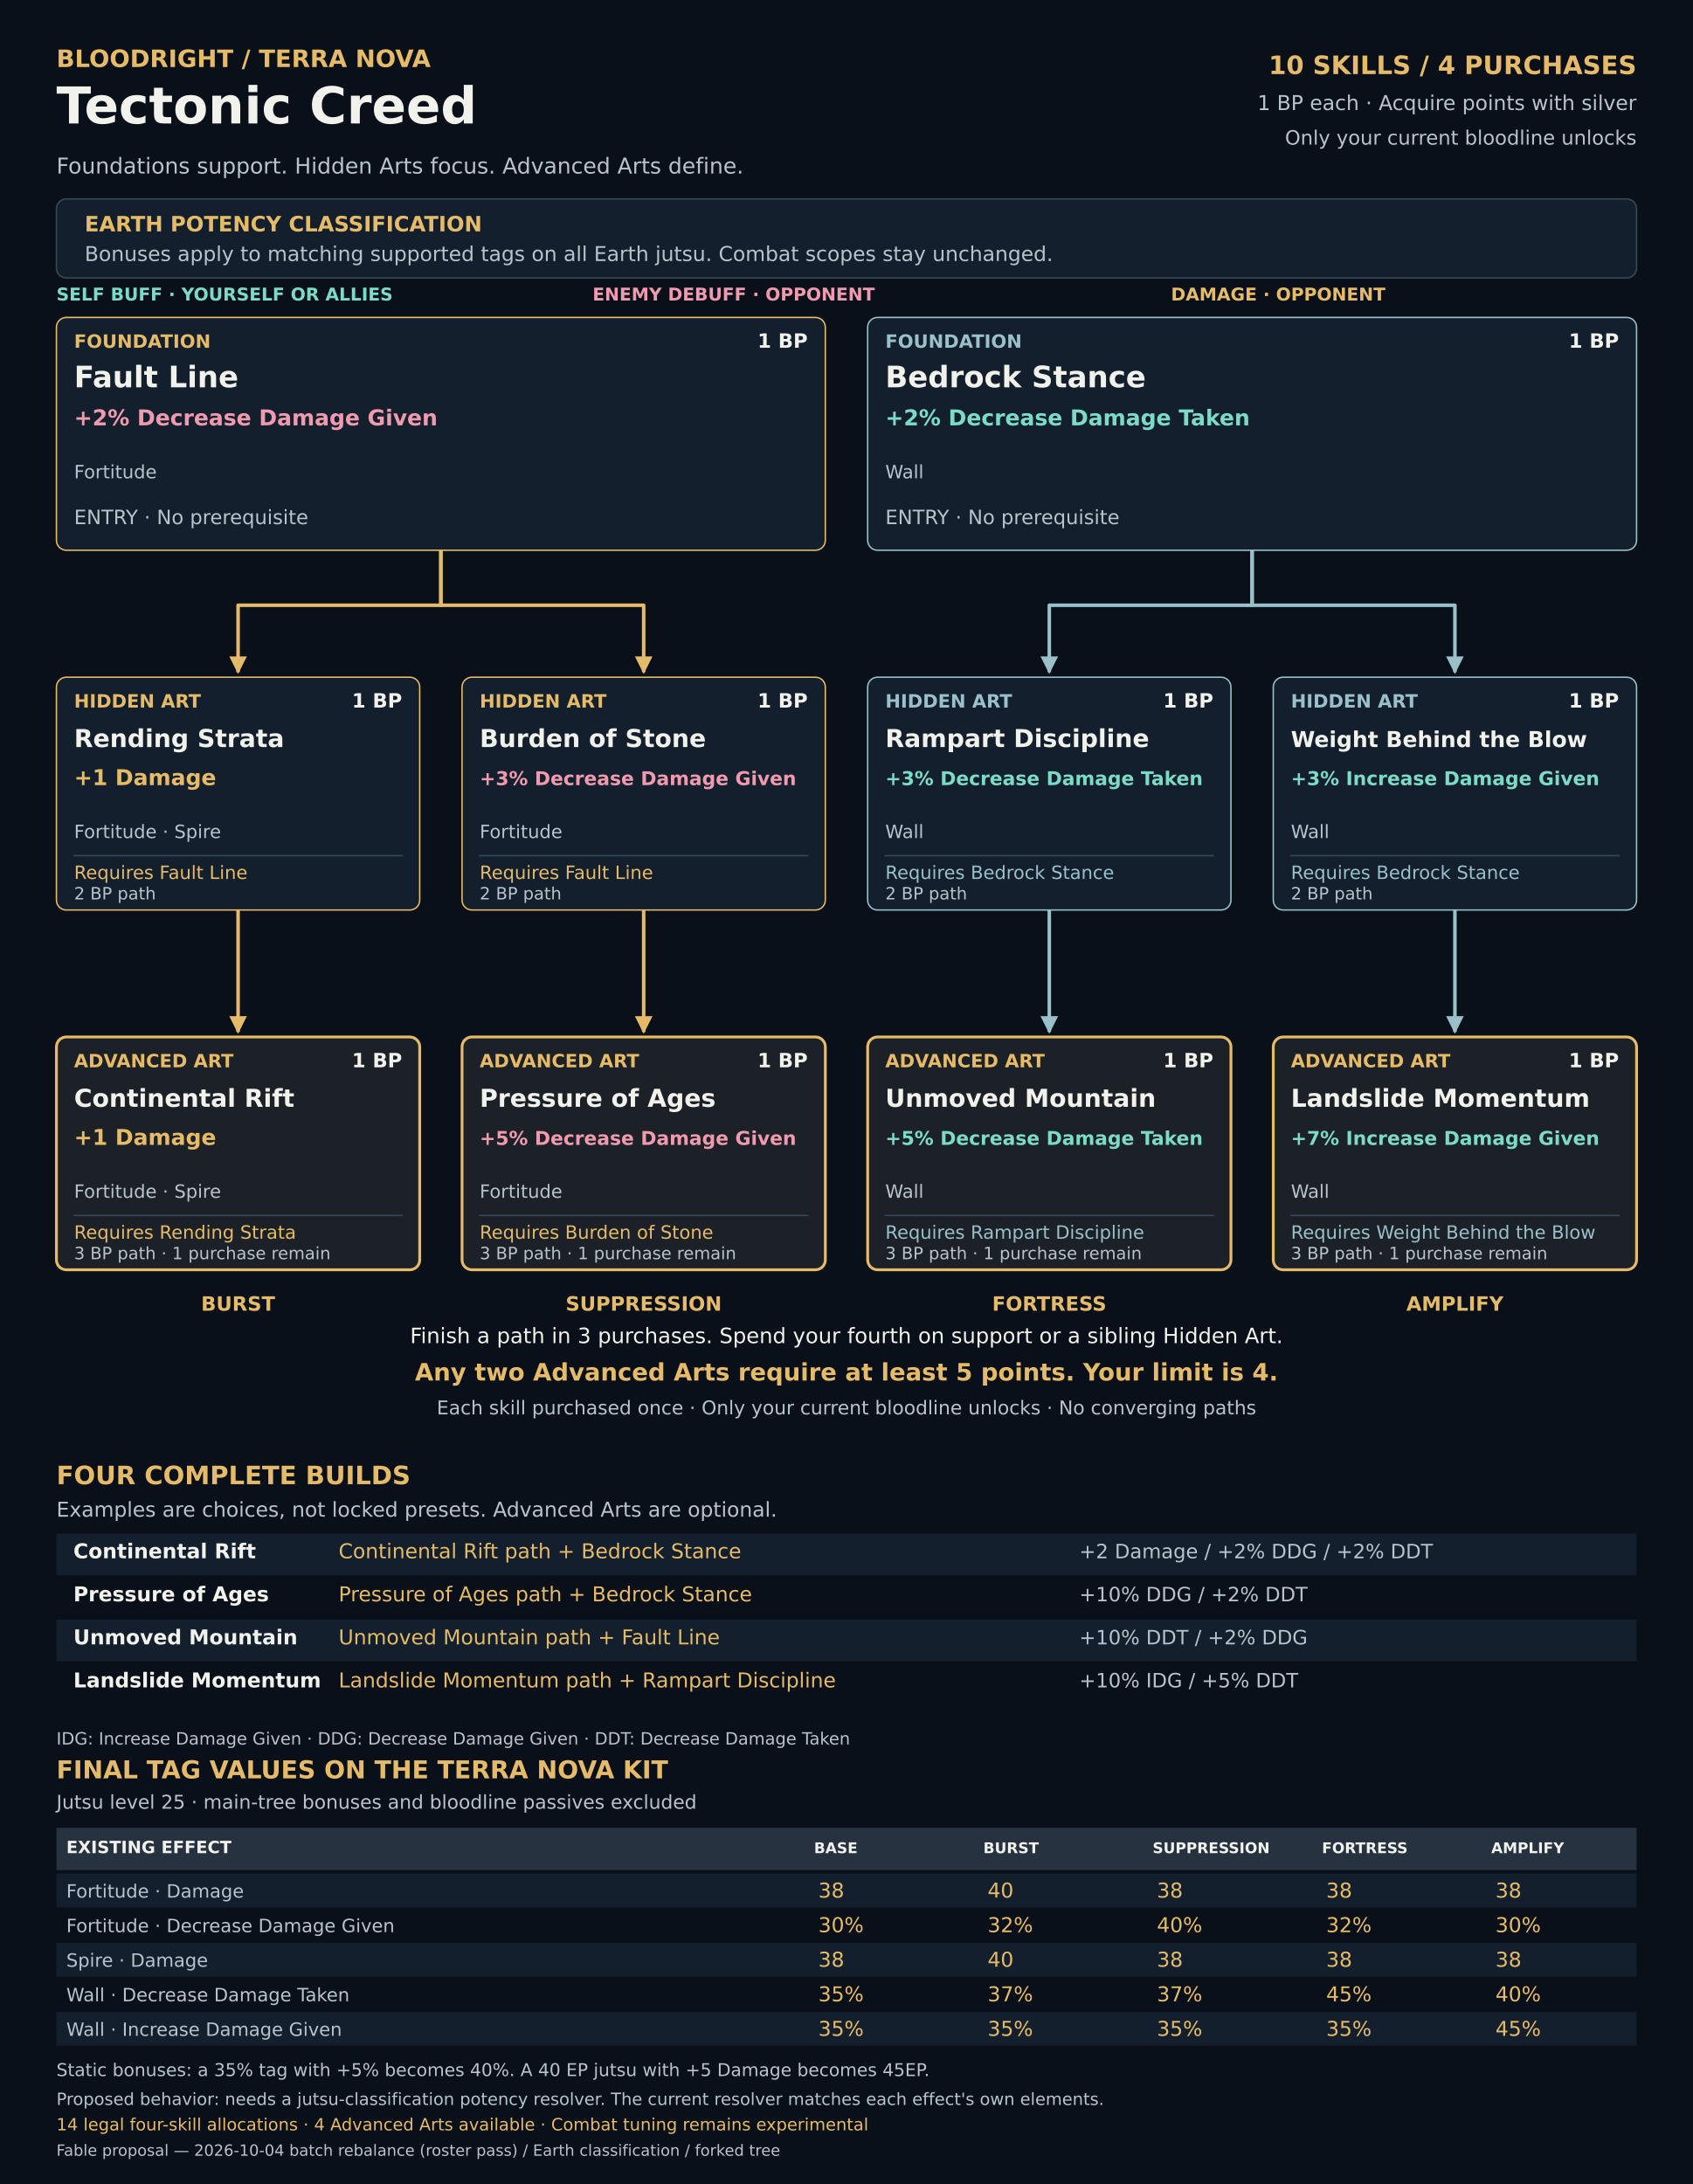
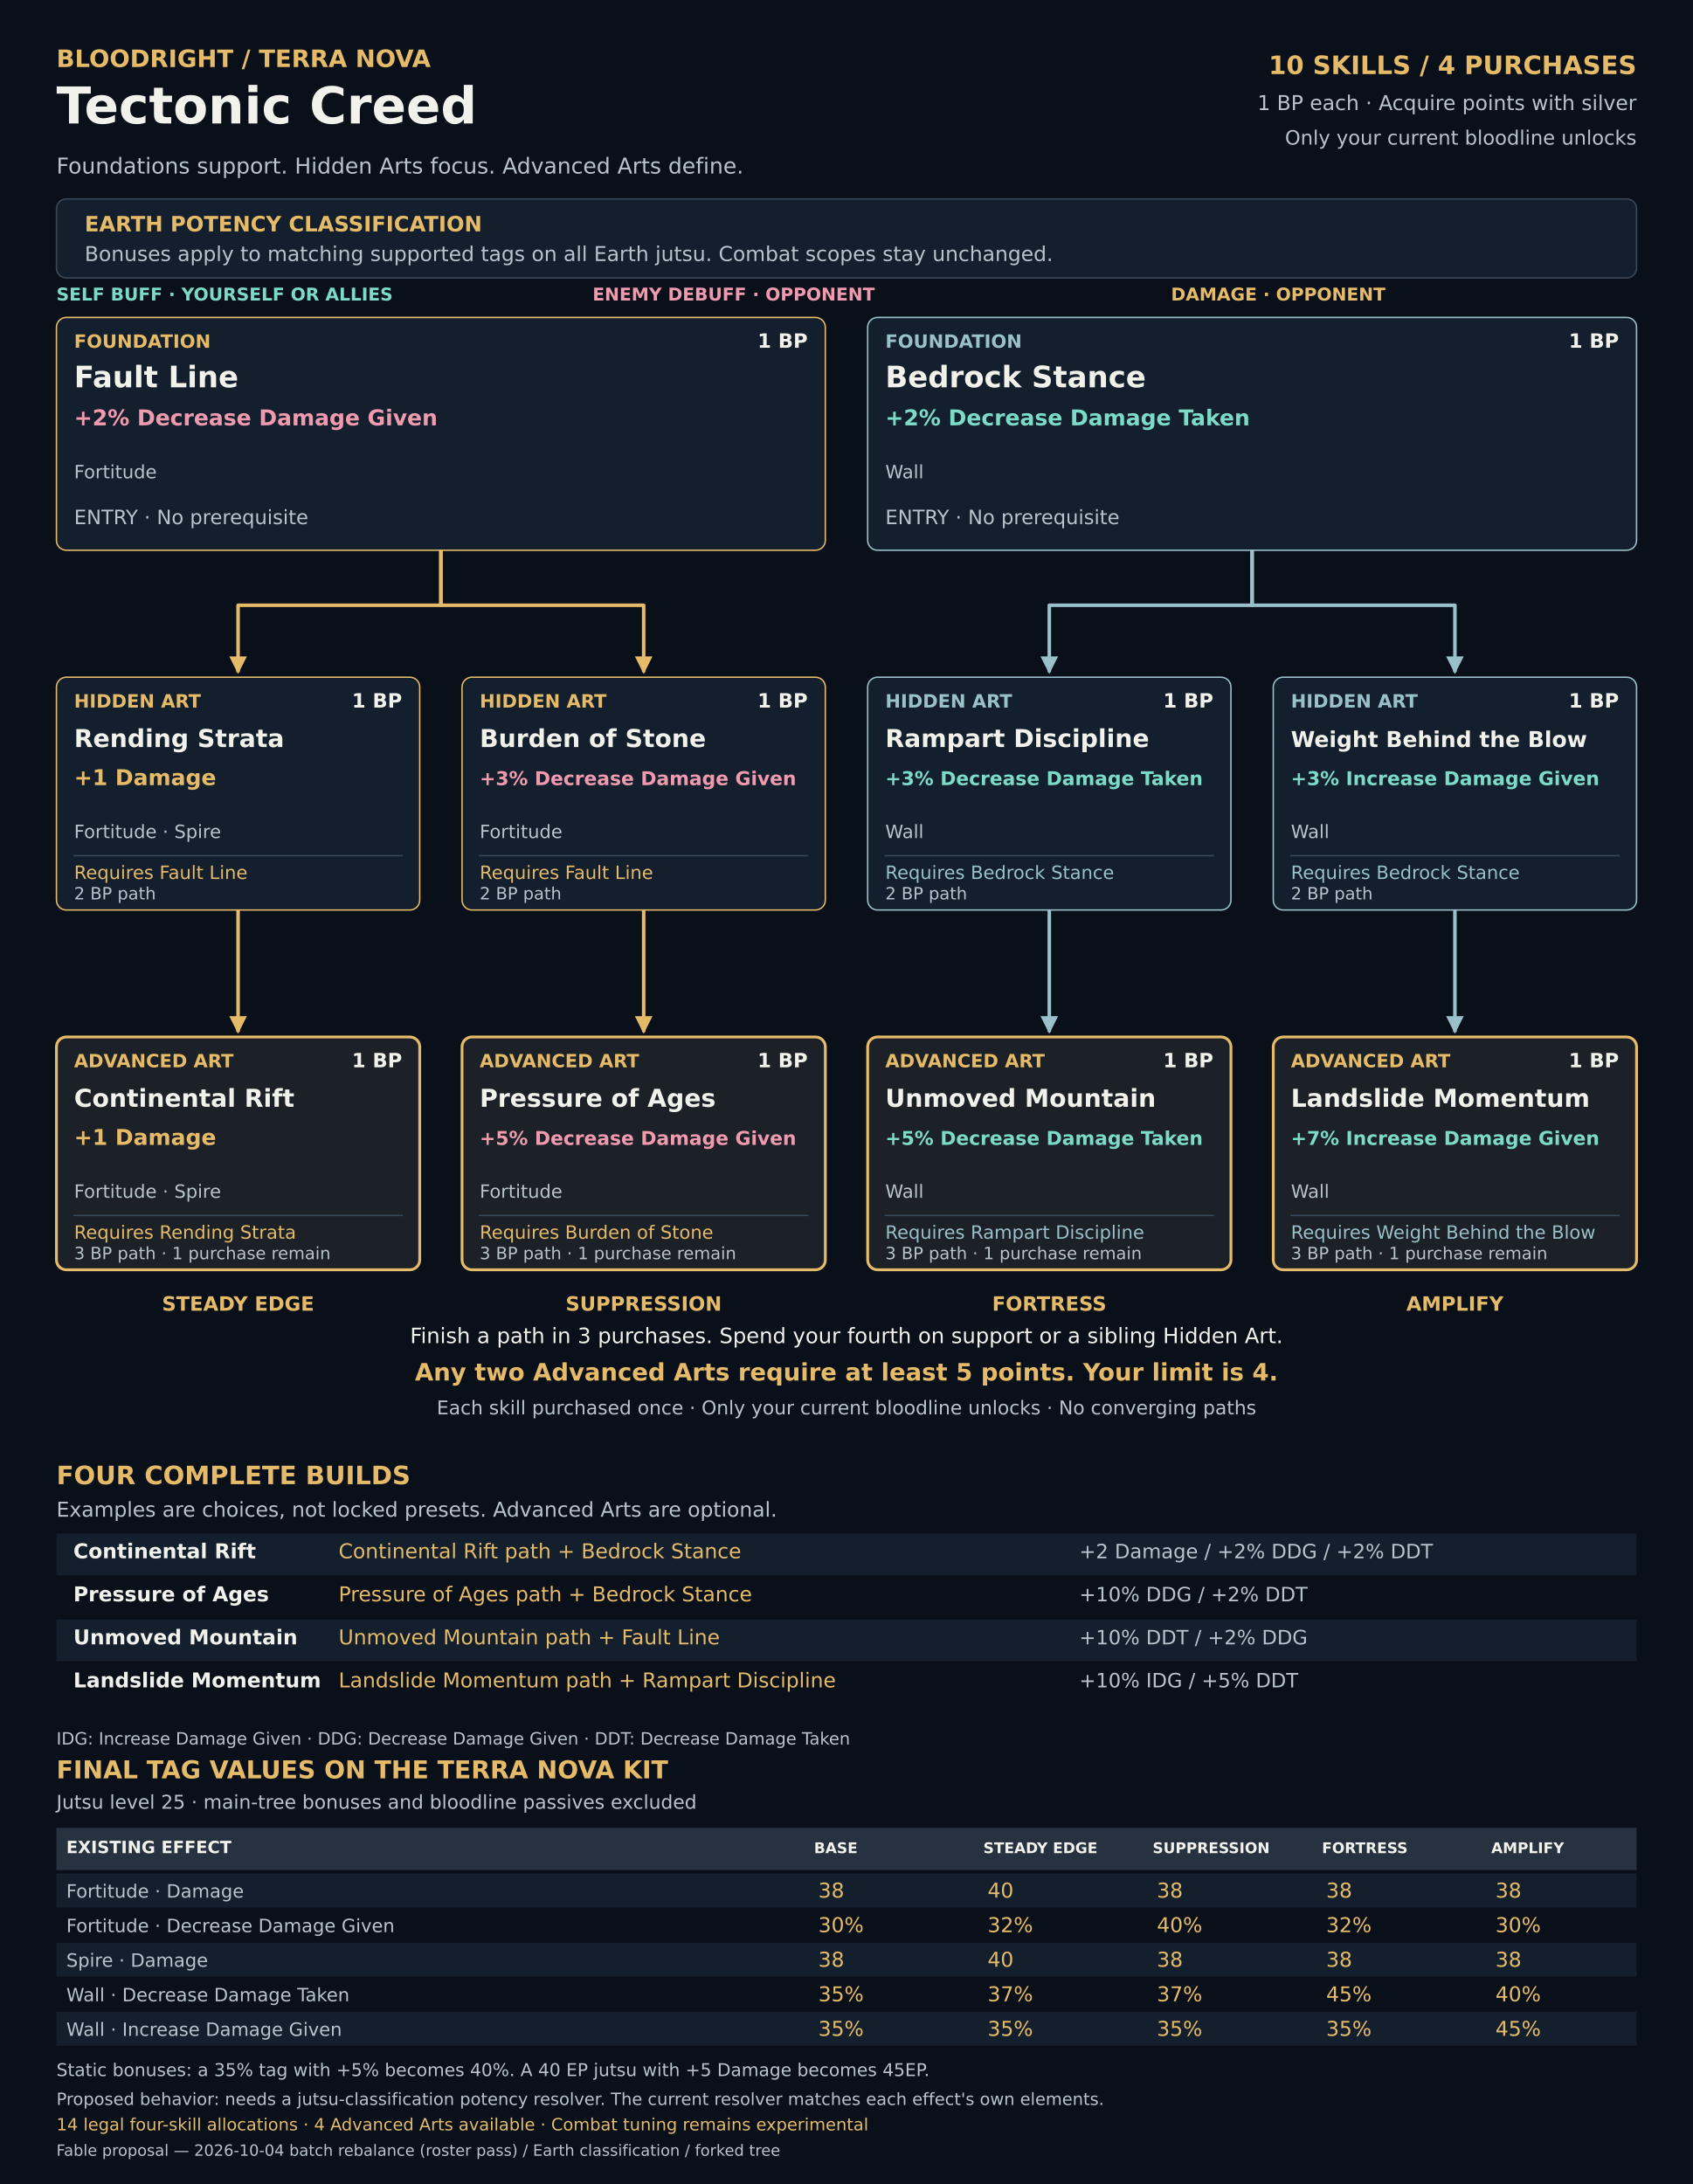
<svg xmlns="http://www.w3.org/2000/svg" width="2400" height="3096" viewBox="0 0 2400 3096" role="img" aria-labelledby="title desc">
  <defs>
    <marker id="arrow-0" viewBox="0 0 10 10" refX="9" refY="5" markerWidth="5" markerHeight="5" orient="auto">
      <path d="M0 0L10 5L0 10Z" fill="#e5bb69" />
    </marker>
    <marker id="arrow-1" viewBox="0 0 10 10" refX="9" refY="5" markerWidth="5" markerHeight="5" orient="auto">
      <path d="M0 0L10 5L0 10Z" fill="#9ac1ca" />
    </marker>
    <marker id="arrow-2" viewBox="0 0 10 10" refX="9" refY="5" markerWidth="5" markerHeight="5" orient="auto">
      <path d="M0 0L10 5L0 10Z" fill="#b8d98d" />
    </marker>
    <marker id="arrow-3" viewBox="0 0 10 10" refX="9" refY="5" markerWidth="5" markerHeight="5" orient="auto">
      <path d="M0 0L10 5L0 10Z" fill="#d9a6e0" />
    </marker>
  </defs>
  <g font-family="DejaVu Sans, sans-serif">
    <rect x="0" y="0" width="2400" height="3096" rx="0" fill="#0a101a" />
    <text x="80" y="95" font-size="34" font-weight="700" fill="#e5bb69" text-anchor="start">BLOODRIGHT / TERRA NOVA</text>
    <text x="80" y="175" font-size="72" font-weight="700" fill="#f2f2ed" text-anchor="start">Tectonic Creed</text>
    <text x="80" y="246" font-size="31" font-weight="400" fill="#b8c4cc" text-anchor="start">Foundations support. Hidden Arts focus. Advanced Arts define.</text>
    <text x="2320" y="105" font-size="36" font-weight="700" fill="#e5bb69" text-anchor="end">10 SKILLS  /  4 PURCHASES</text>
    <text x="2320" y="156" font-size="29" font-weight="400" fill="#b8c4cc" text-anchor="end">1 BP each · Acquire points with silver</text>
    <text x="2320" y="205" font-size="28" font-weight="400" fill="#b8c4cc" text-anchor="end">Only your current bloodline unlocks</text>
    <rect x="80" y="282" width="2240" height="112" rx="14" fill="#131f2c" stroke="#394858" stroke-width="2" />
    <text x="120" y="328" font-size="30" font-weight="700" fill="#e5bb69" text-anchor="start">EARTH POTENCY CLASSIFICATION</text>
    <text x="120" y="370" font-size="29" font-weight="400" fill="#b8c4cc" text-anchor="start">Bonuses apply to matching supported tags on all Earth jutsu. Combat scopes stay unchanged.</text>
    <text x="80" y="426" font-size="25" font-weight="700" fill="#7cdbc7" text-anchor="start">SELF BUFF · YOURSELF OR ALLIES</text>
    <text x="840" y="426" font-size="25" font-weight="700" fill="#f09aaf" text-anchor="start">ENEMY DEBUFF · OPPONENT</text>
    <text x="1660" y="426" font-size="25" font-weight="700" fill="#e5bb69" text-anchor="start">DAMAGE · OPPONENT</text>
    <path id="edge-02-03" data-from="02" data-to="03" d="M337.5 1290 V1463" fill="none" stroke="#e5bb69" stroke-width="5" stroke-linejoin="round" marker-end="url(#arrow-0)" />
    <path id="edge-04-05" data-from="04" data-to="05" d="M912.5 1290 V1463" fill="none" stroke="#e5bb69" stroke-width="5" stroke-linejoin="round" marker-end="url(#arrow-0)" />
    <path id="edge-01-02" data-from="01" data-to="02" d="M625 780 V858 H337.5 V953" fill="none" stroke="#e5bb69" stroke-width="5" stroke-linejoin="round" marker-end="url(#arrow-0)" />
    <path id="edge-01-04" data-from="01" data-to="04" d="M625 780 V858 H912.5 V953" fill="none" stroke="#e5bb69" stroke-width="5" stroke-linejoin="round" marker-end="url(#arrow-0)" />
    <path id="edge-07-08" data-from="07" data-to="08" d="M1487.5 1290 V1463" fill="none" stroke="#9ac1ca" stroke-width="5" stroke-linejoin="round" marker-end="url(#arrow-1)" />
    <path id="edge-09-10" data-from="09" data-to="10" d="M2062.5 1290 V1463" fill="none" stroke="#9ac1ca" stroke-width="5" stroke-linejoin="round" marker-end="url(#arrow-1)" />
    <path id="edge-06-07" data-from="06" data-to="07" d="M1775 780 V858 H1487.5 V953" fill="none" stroke="#9ac1ca" stroke-width="5" stroke-linejoin="round" marker-end="url(#arrow-1)" />
    <path id="edge-06-09" data-from="06" data-to="09" d="M1775 780 V858 H2062.5 V953" fill="none" stroke="#9ac1ca" stroke-width="5" stroke-linejoin="round" marker-end="url(#arrow-1)" />
    <g id="node-01" data-cost="1" data-prerequisites="" data-potency-classification="Earth">
      <rect x="80" y="450" width="1090" height="330" rx="14" fill="#131f2c" stroke="#e5bb69" stroke-width="2" />
      <text x="105.0" y="493" font-size="26" font-weight="700" fill="#e5bb69" text-anchor="start">FOUNDATION</text>
      <text x="1145.0" y="493" font-size="28" font-weight="700" fill="#f2f2ed" text-anchor="end">1 BP</text>
      <text x="105.0" y="549" font-size="42" font-weight="700" fill="#f2f2ed" text-anchor="start">Fault Line</text>
      <text x="105.0" y="603" font-size="31" font-weight="700" fill="#f09aaf" text-anchor="start">+2% Decrease Damage Given</text>
      <text x="105.0" y="678" font-size="26" font-weight="400" fill="#b8c4cc" text-anchor="start">Fortitude</text>
      <text x="105.0" y="743" font-size="28" font-weight="400" fill="#b8c4cc" text-anchor="start">ENTRY · No prerequisite</text>
    </g>
    <g id="node-06" data-cost="1" data-prerequisites="" data-potency-classification="Earth">
      <rect x="1230" y="450" width="1090" height="330" rx="14" fill="#131f2c" stroke="#9ac1ca" stroke-width="2" />
      <text x="1255.0" y="493" font-size="26" font-weight="700" fill="#9ac1ca" text-anchor="start">FOUNDATION</text>
      <text x="2295.0" y="493" font-size="28" font-weight="700" fill="#f2f2ed" text-anchor="end">1 BP</text>
      <text x="1255.0" y="549" font-size="42" font-weight="700" fill="#f2f2ed" text-anchor="start">Bedrock Stance</text>
      <text x="1255.0" y="603" font-size="31" font-weight="700" fill="#7cdbc7" text-anchor="start">+2% Decrease Damage Taken</text>
      <text x="1255.0" y="678" font-size="26" font-weight="400" fill="#b8c4cc" text-anchor="start">Wall</text>
      <text x="1255.0" y="743" font-size="28" font-weight="400" fill="#b8c4cc" text-anchor="start">ENTRY · No prerequisite</text>
    </g>
    <g id="node-02" data-cost="1" data-prerequisites="01" data-potency-classification="Earth">
      <rect x="80" y="960" width="515" height="330" rx="14" fill="#131f2c" stroke="#e5bb69" stroke-width="2" />
      <text x="105.0" y="1003" font-size="26" font-weight="700" fill="#e5bb69" text-anchor="start">HIDDEN ART</text>
      <text x="570.0" y="1003" font-size="28" font-weight="700" fill="#f2f2ed" text-anchor="end">1 BP</text>
      <text x="105.0" y="1059" font-size="35" font-weight="700" fill="#f2f2ed" text-anchor="start">Rending Strata</text>
      <text x="105.0" y="1113" font-size="31" font-weight="700" fill="#e5bb69" text-anchor="start">+1 Damage</text>
      <text x="105.0" y="1188" font-size="26" font-weight="400" fill="#b8c4cc" text-anchor="start">Fortitude · Spire</text>
      <path d="M104 1213 L571 1213" fill="none" stroke="#394858" stroke-width="2" />
      <text x="105.0" y="1246" font-size="26" font-weight="400" fill="#e5bb69" text-anchor="start">Requires Fault Line</text>
      <text x="105.0" y="1275" font-size="24" font-weight="400" fill="#b8c4cc" text-anchor="start">2 BP path</text>
    </g>
    <g id="node-04" data-cost="1" data-prerequisites="01" data-potency-classification="Earth">
      <rect x="655" y="960" width="515" height="330" rx="14" fill="#131f2c" stroke="#e5bb69" stroke-width="2" />
      <text x="680.0" y="1003" font-size="26" font-weight="700" fill="#e5bb69" text-anchor="start">HIDDEN ART</text>
      <text x="1145.0" y="1003" font-size="28" font-weight="700" fill="#f2f2ed" text-anchor="end">1 BP</text>
      <text x="680.0" y="1059" font-size="35" font-weight="700" fill="#f2f2ed" text-anchor="start">Burden of Stone</text>
      <text x="680.0" y="1113" font-size="27" font-weight="700" fill="#f09aaf" text-anchor="start">+3% Decrease Damage Given</text>
      <text x="680.0" y="1188" font-size="26" font-weight="400" fill="#b8c4cc" text-anchor="start">Fortitude</text>
      <path d="M679 1213 L1146 1213" fill="none" stroke="#394858" stroke-width="2" />
      <text x="680.0" y="1246" font-size="26" font-weight="400" fill="#e5bb69" text-anchor="start">Requires Fault Line</text>
      <text x="680.0" y="1275" font-size="24" font-weight="400" fill="#b8c4cc" text-anchor="start">2 BP path</text>
    </g>
    <g id="node-07" data-cost="1" data-prerequisites="06" data-potency-classification="Earth">
      <rect x="1230" y="960" width="515" height="330" rx="14" fill="#131f2c" stroke="#9ac1ca" stroke-width="2" />
      <text x="1255.0" y="1003" font-size="26" font-weight="700" fill="#9ac1ca" text-anchor="start">HIDDEN ART</text>
      <text x="1720.0" y="1003" font-size="28" font-weight="700" fill="#f2f2ed" text-anchor="end">1 BP</text>
      <text x="1255.0" y="1059" font-size="35" font-weight="700" fill="#f2f2ed" text-anchor="start">Rampart Discipline</text>
      <text x="1255.0" y="1113" font-size="27" font-weight="700" fill="#7cdbc7" text-anchor="start">+3% Decrease Damage Taken</text>
      <text x="1255.0" y="1188" font-size="26" font-weight="400" fill="#b8c4cc" text-anchor="start">Wall</text>
      <path d="M1254 1213 L1721 1213" fill="none" stroke="#394858" stroke-width="2" />
      <text x="1255.0" y="1246" font-size="26" font-weight="400" fill="#9ac1ca" text-anchor="start">Requires Bedrock Stance</text>
      <text x="1255.0" y="1275" font-size="24" font-weight="400" fill="#b8c4cc" text-anchor="start">2 BP path</text>
    </g>
    <g id="node-09" data-cost="1" data-prerequisites="06" data-potency-classification="Earth">
      <rect x="1805" y="960" width="515" height="330" rx="14" fill="#131f2c" stroke="#9ac1ca" stroke-width="2" />
      <text x="1830.0" y="1003" font-size="26" font-weight="700" fill="#9ac1ca" text-anchor="start">HIDDEN ART</text>
      <text x="2295.0" y="1003" font-size="28" font-weight="700" fill="#f2f2ed" text-anchor="end">1 BP</text>
      <text x="1830.0" y="1059" font-size="31" font-weight="700" fill="#f2f2ed" text-anchor="start">Weight Behind the Blow</text>
      <text x="1830.0" y="1113" font-size="27" font-weight="700" fill="#7cdbc7" text-anchor="start">+3% Increase Damage Given</text>
      <text x="1830.0" y="1188" font-size="26" font-weight="400" fill="#b8c4cc" text-anchor="start">Wall</text>
      <path d="M1829 1213 L2296 1213" fill="none" stroke="#394858" stroke-width="2" />
      <text x="1830.0" y="1246" font-size="26" font-weight="400" fill="#9ac1ca" text-anchor="start">Requires Bedrock Stance</text>
      <text x="1830.0" y="1275" font-size="24" font-weight="400" fill="#b8c4cc" text-anchor="start">2 BP path</text>
    </g>
    <g id="node-03" data-cost="1" data-prerequisites="02" data-potency-classification="Earth">
      <rect x="80" y="1470" width="515" height="330" rx="14" fill="#1c2027" stroke="#e5bb69" stroke-width="4" />
      <text x="105.0" y="1513" font-size="26" font-weight="700" fill="#e5bb69" text-anchor="start">ADVANCED ART</text>
      <text x="570.0" y="1513" font-size="28" font-weight="700" fill="#f2f2ed" text-anchor="end">1 BP</text>
      <text x="105.0" y="1569" font-size="35" font-weight="700" fill="#f2f2ed" text-anchor="start">Continental Rift</text>
      <text x="105.0" y="1623" font-size="31" font-weight="700" fill="#e5bb69" text-anchor="start">+1 Damage</text>
      <text x="105.0" y="1698" font-size="26" font-weight="400" fill="#b8c4cc" text-anchor="start">Fortitude · Spire</text>
      <path d="M104 1723 L571 1723" fill="none" stroke="#394858" stroke-width="2" />
      <text x="105.0" y="1756" font-size="26" font-weight="400" fill="#e5bb69" text-anchor="start">Requires Rending Strata</text>
      <text x="105.0" y="1785" font-size="24" font-weight="400" fill="#b8c4cc" text-anchor="start">3 BP path · 1 purchase remain</text>
    </g>
    <g id="node-05" data-cost="1" data-prerequisites="04" data-potency-classification="Earth">
      <rect x="655" y="1470" width="515" height="330" rx="14" fill="#1c2027" stroke="#e5bb69" stroke-width="4" />
      <text x="680.0" y="1513" font-size="26" font-weight="700" fill="#e5bb69" text-anchor="start">ADVANCED ART</text>
      <text x="1145.0" y="1513" font-size="28" font-weight="700" fill="#f2f2ed" text-anchor="end">1 BP</text>
      <text x="680.0" y="1569" font-size="35" font-weight="700" fill="#f2f2ed" text-anchor="start">Pressure of Ages</text>
      <text x="680.0" y="1623" font-size="27" font-weight="700" fill="#f09aaf" text-anchor="start">+5% Decrease Damage Given</text>
      <text x="680.0" y="1698" font-size="26" font-weight="400" fill="#b8c4cc" text-anchor="start">Fortitude</text>
      <path d="M679 1723 L1146 1723" fill="none" stroke="#394858" stroke-width="2" />
      <text x="680.0" y="1756" font-size="26" font-weight="400" fill="#e5bb69" text-anchor="start">Requires Burden of Stone</text>
      <text x="680.0" y="1785" font-size="24" font-weight="400" fill="#b8c4cc" text-anchor="start">3 BP path · 1 purchase remain</text>
    </g>
    <g id="node-08" data-cost="1" data-prerequisites="07" data-potency-classification="Earth">
      <rect x="1230" y="1470" width="515" height="330" rx="14" fill="#1c2027" stroke="#e5bb69" stroke-width="4" />
      <text x="1255.0" y="1513" font-size="26" font-weight="700" fill="#e5bb69" text-anchor="start">ADVANCED ART</text>
      <text x="1720.0" y="1513" font-size="28" font-weight="700" fill="#f2f2ed" text-anchor="end">1 BP</text>
      <text x="1255.0" y="1569" font-size="35" font-weight="700" fill="#f2f2ed" text-anchor="start">Unmoved Mountain</text>
      <text x="1255.0" y="1623" font-size="27" font-weight="700" fill="#7cdbc7" text-anchor="start">+5% Decrease Damage Taken</text>
      <text x="1255.0" y="1698" font-size="26" font-weight="400" fill="#b8c4cc" text-anchor="start">Wall</text>
      <path d="M1254 1723 L1721 1723" fill="none" stroke="#394858" stroke-width="2" />
      <text x="1255.0" y="1756" font-size="26" font-weight="400" fill="#9ac1ca" text-anchor="start">Requires Rampart Discipline</text>
      <text x="1255.0" y="1785" font-size="24" font-weight="400" fill="#b8c4cc" text-anchor="start">3 BP path · 1 purchase remain</text>
    </g>
    <g id="node-10" data-cost="1" data-prerequisites="09" data-potency-classification="Earth">
      <rect x="1805" y="1470" width="515" height="330" rx="14" fill="#1c2027" stroke="#e5bb69" stroke-width="4" />
      <text x="1830.0" y="1513" font-size="26" font-weight="700" fill="#e5bb69" text-anchor="start">ADVANCED ART</text>
      <text x="2295.0" y="1513" font-size="28" font-weight="700" fill="#f2f2ed" text-anchor="end">1 BP</text>
      <text x="1830.0" y="1569" font-size="35" font-weight="700" fill="#f2f2ed" text-anchor="start">Landslide Momentum</text>
      <text x="1830.0" y="1623" font-size="27" font-weight="700" fill="#7cdbc7" text-anchor="start">+7% Increase Damage Given</text>
      <text x="1830.0" y="1698" font-size="26" font-weight="400" fill="#b8c4cc" text-anchor="start">Wall</text>
      <path d="M1829 1723 L2296 1723" fill="none" stroke="#394858" stroke-width="2" />
      <text x="1830.0" y="1756" font-size="26" font-weight="400" fill="#9ac1ca" text-anchor="start">Requires Weight Behind the Blow</text>
      <text x="1830.0" y="1785" font-size="24" font-weight="400" fill="#b8c4cc" text-anchor="start">3 BP path · 1 purchase remain</text>
    </g>
-     <text x="337.5" y="1858" font-size="28" font-weight="700" fill="#e5bb69" text-anchor="middle">BURST</text>
+     <text x="337.5" y="1858" font-size="28" font-weight="700" fill="#e5bb69" text-anchor="middle">STEADY EDGE</text>
    <text x="912.5" y="1858" font-size="28" font-weight="700" fill="#e5bb69" text-anchor="middle">SUPPRESSION</text>
    <text x="1487.5" y="1858" font-size="28" font-weight="700" fill="#e5bb69" text-anchor="middle">FORTRESS</text>
    <text x="2062.5" y="1858" font-size="28" font-weight="700" fill="#e5bb69" text-anchor="middle">AMPLIFY</text>
    <text x="1200.0" y="1904" font-size="30" font-weight="400" fill="#f2f2ed" text-anchor="middle">Finish a path in 3 purchases. Spend your fourth on support or a sibling Hidden Art.</text>
    <text x="1200.0" y="1957" font-size="34" font-weight="700" fill="#e5bb69" text-anchor="middle">Any two Advanced Arts require at least 5 points. Your limit is 4.</text>
    <text x="1200.0" y="2005" font-size="27" font-weight="400" fill="#b8c4cc" text-anchor="middle">Each skill purchased once · Only your current bloodline unlocks · No converging paths</text>
    <text x="80" y="2104" font-size="36" font-weight="700" fill="#e5bb69" text-anchor="start">FOUR COMPLETE BUILDS</text>
    <text x="80" y="2150" font-size="29" font-weight="400" fill="#b8c4cc" text-anchor="start">Examples are choices, not locked presets. Advanced Arts are optional.</text>
    <rect x="80" y="2174" width="2240" height="59" rx="0" fill="#131f2c" />
    <text x="104" y="2209" font-size="29" font-weight="700" fill="#f2f2ed" text-anchor="start">Continental Rift</text>
    <text x="480" y="2209" font-size="29" font-weight="400" fill="#e5bb69" text-anchor="start">Continental Rift path + Bedrock Stance</text>
    <text x="1530" y="2209" font-size="28" font-weight="400" fill="#b8c4cc" text-anchor="start">+2 Damage / +2% DDG / +2% DDT</text>
    <rect x="80" y="2235" width="2240" height="59" rx="0" fill="#0a101a" />
    <text x="104" y="2270" font-size="29" font-weight="700" fill="#f2f2ed" text-anchor="start">Pressure of Ages</text>
    <text x="480" y="2270" font-size="29" font-weight="400" fill="#e5bb69" text-anchor="start">Pressure of Ages path + Bedrock Stance</text>
    <text x="1530" y="2270" font-size="28" font-weight="400" fill="#b8c4cc" text-anchor="start">+10% DDG / +2% DDT</text>
    <rect x="80" y="2296" width="2240" height="59" rx="0" fill="#131f2c" />
    <text x="104" y="2331" font-size="29" font-weight="700" fill="#f2f2ed" text-anchor="start">Unmoved Mountain</text>
    <text x="480" y="2331" font-size="29" font-weight="400" fill="#e5bb69" text-anchor="start">Unmoved Mountain path + Fault Line</text>
    <text x="1530" y="2331" font-size="28" font-weight="400" fill="#b8c4cc" text-anchor="start">+10% DDT / +2% DDG</text>
    <rect x="80" y="2357" width="2240" height="59" rx="0" fill="#0a101a" />
    <text x="104" y="2392" font-size="29" font-weight="700" fill="#f2f2ed" text-anchor="start">Landslide Momentum</text>
    <text x="480" y="2392" font-size="29" font-weight="400" fill="#e5bb69" text-anchor="start">Landslide Momentum path + Rampart Discipline</text>
    <text x="1530" y="2392" font-size="28" font-weight="400" fill="#b8c4cc" text-anchor="start">+10% IDG / +5% DDT</text>
    <text x="80" y="2473" font-size="24" font-weight="400" fill="#b8c4cc" text-anchor="start">IDG: Increase Damage Given · DDG: Decrease Damage Given · DDT: Decrease Damage Taken</text>
    <text x="80" y="2521" font-size="35" font-weight="700" fill="#e5bb69" text-anchor="start">FINAL TAG VALUES ON THE TERRA NOVA KIT</text>
    <text x="80" y="2564" font-size="27" font-weight="400" fill="#b8c4cc" text-anchor="start">Jutsu level 25 · main-tree bonuses and bloodline passives excluded</text>
    <rect x="80" y="2591" width="2240" height="60" rx="0" fill="#263240" />
    <text x="94" y="2627" font-size="24" font-weight="700" fill="#f2f2ed" text-anchor="start">EXISTING EFFECT</text>
    <text x="1154.0" y="2627" font-size="21" font-weight="700" fill="#f2f2ed" text-anchor="start">BASE</text>
-     <text x="1394.0" y="2627" font-size="21" font-weight="700" fill="#f2f2ed" text-anchor="start">BURST</text>
+     <text x="1394.0" y="2627" font-size="21" font-weight="700" fill="#f2f2ed" text-anchor="start">STEADY EDGE</text>
    <text x="1634.0" y="2627" font-size="21" font-weight="700" fill="#f2f2ed" text-anchor="start">SUPPRESSION</text>
    <text x="1874.0" y="2627" font-size="21" font-weight="700" fill="#f2f2ed" text-anchor="start">FORTRESS</text>
    <text x="2114.0" y="2627" font-size="21" font-weight="700" fill="#f2f2ed" text-anchor="start">AMPLIFY</text>
    <rect x="80" y="2656" width="2240" height="48" rx="0" fill="#131f2c" />
    <text x="94" y="2690" font-size="26" font-weight="400" fill="#b8c4cc" text-anchor="start">Fortitude · Damage</text>
    <text x="1160.0" y="2690" font-size="29" font-weight="400" fill="#e5bb69" text-anchor="start">38</text>
    <text x="1400.0" y="2690" font-size="29" font-weight="400" fill="#e5bb69" text-anchor="start">40</text>
    <text x="1640.0" y="2690" font-size="29" font-weight="400" fill="#e5bb69" text-anchor="start">38</text>
    <text x="1880.0" y="2690" font-size="29" font-weight="400" fill="#e5bb69" text-anchor="start">38</text>
    <text x="2120.0" y="2690" font-size="29" font-weight="400" fill="#e5bb69" text-anchor="start">38</text>
    <text x="94" y="2739" font-size="26" font-weight="400" fill="#b8c4cc" text-anchor="start">Fortitude · Decrease Damage Given</text>
    <text x="1160.0" y="2739" font-size="29" font-weight="400" fill="#e5bb69" text-anchor="start">30%</text>
    <text x="1400.0" y="2739" font-size="29" font-weight="400" fill="#e5bb69" text-anchor="start">32%</text>
    <text x="1640.0" y="2739" font-size="29" font-weight="400" fill="#e5bb69" text-anchor="start">40%</text>
    <text x="1880.0" y="2739" font-size="29" font-weight="400" fill="#e5bb69" text-anchor="start">32%</text>
    <text x="2120.0" y="2739" font-size="29" font-weight="400" fill="#e5bb69" text-anchor="start">30%</text>
    <rect x="80" y="2754" width="2240" height="48" rx="0" fill="#131f2c" />
    <text x="94" y="2788" font-size="26" font-weight="400" fill="#b8c4cc" text-anchor="start">Spire · Damage</text>
    <text x="1160.0" y="2788" font-size="29" font-weight="400" fill="#e5bb69" text-anchor="start">38</text>
    <text x="1400.0" y="2788" font-size="29" font-weight="400" fill="#e5bb69" text-anchor="start">40</text>
    <text x="1640.0" y="2788" font-size="29" font-weight="400" fill="#e5bb69" text-anchor="start">38</text>
    <text x="1880.0" y="2788" font-size="29" font-weight="400" fill="#e5bb69" text-anchor="start">38</text>
    <text x="2120.0" y="2788" font-size="29" font-weight="400" fill="#e5bb69" text-anchor="start">38</text>
    <text x="94" y="2837" font-size="26" font-weight="400" fill="#b8c4cc" text-anchor="start">Wall · Decrease Damage Taken</text>
    <text x="1160.0" y="2837" font-size="29" font-weight="400" fill="#e5bb69" text-anchor="start">35%</text>
    <text x="1400.0" y="2837" font-size="29" font-weight="400" fill="#e5bb69" text-anchor="start">37%</text>
    <text x="1640.0" y="2837" font-size="29" font-weight="400" fill="#e5bb69" text-anchor="start">37%</text>
    <text x="1880.0" y="2837" font-size="29" font-weight="400" fill="#e5bb69" text-anchor="start">45%</text>
    <text x="2120.0" y="2837" font-size="29" font-weight="400" fill="#e5bb69" text-anchor="start">40%</text>
    <rect x="80" y="2852" width="2240" height="48" rx="0" fill="#131f2c" />
    <text x="94" y="2886" font-size="26" font-weight="400" fill="#b8c4cc" text-anchor="start">Wall · Increase Damage Given</text>
    <text x="1160.0" y="2886" font-size="29" font-weight="400" fill="#e5bb69" text-anchor="start">35%</text>
    <text x="1400.0" y="2886" font-size="29" font-weight="400" fill="#e5bb69" text-anchor="start">35%</text>
    <text x="1640.0" y="2886" font-size="29" font-weight="400" fill="#e5bb69" text-anchor="start">35%</text>
    <text x="1880.0" y="2886" font-size="29" font-weight="400" fill="#e5bb69" text-anchor="start">35%</text>
    <text x="2120.0" y="2886" font-size="29" font-weight="400" fill="#e5bb69" text-anchor="start">45%</text>
    <text x="80" y="2943" font-size="25" font-weight="400" fill="#b8c4cc" text-anchor="start">Static bonuses: a 35% tag with +5% becomes 40%. A 40 EP jutsu with +5 Damage becomes 45EP.</text>
    <text x="80" y="2984" font-size="24" font-weight="400" fill="#b8c4cc" text-anchor="start">Proposed behavior: needs a jutsu-classification potency resolver. The current resolver matches each effect's own elements.</text>
    <text x="80" y="3020" font-size="24" font-weight="400" fill="#e5bb69" text-anchor="start">14 legal four-skill allocations · 4 Advanced Arts available · Combat tuning remains experimental</text>
    <text x="80" y="3056" font-size="22" font-weight="400" fill="#b8c4cc" text-anchor="start">Fable proposal — 2026-10-04 batch rebalance (roster pass) / Earth classification / forked tree</text>
  </g>
</svg>
